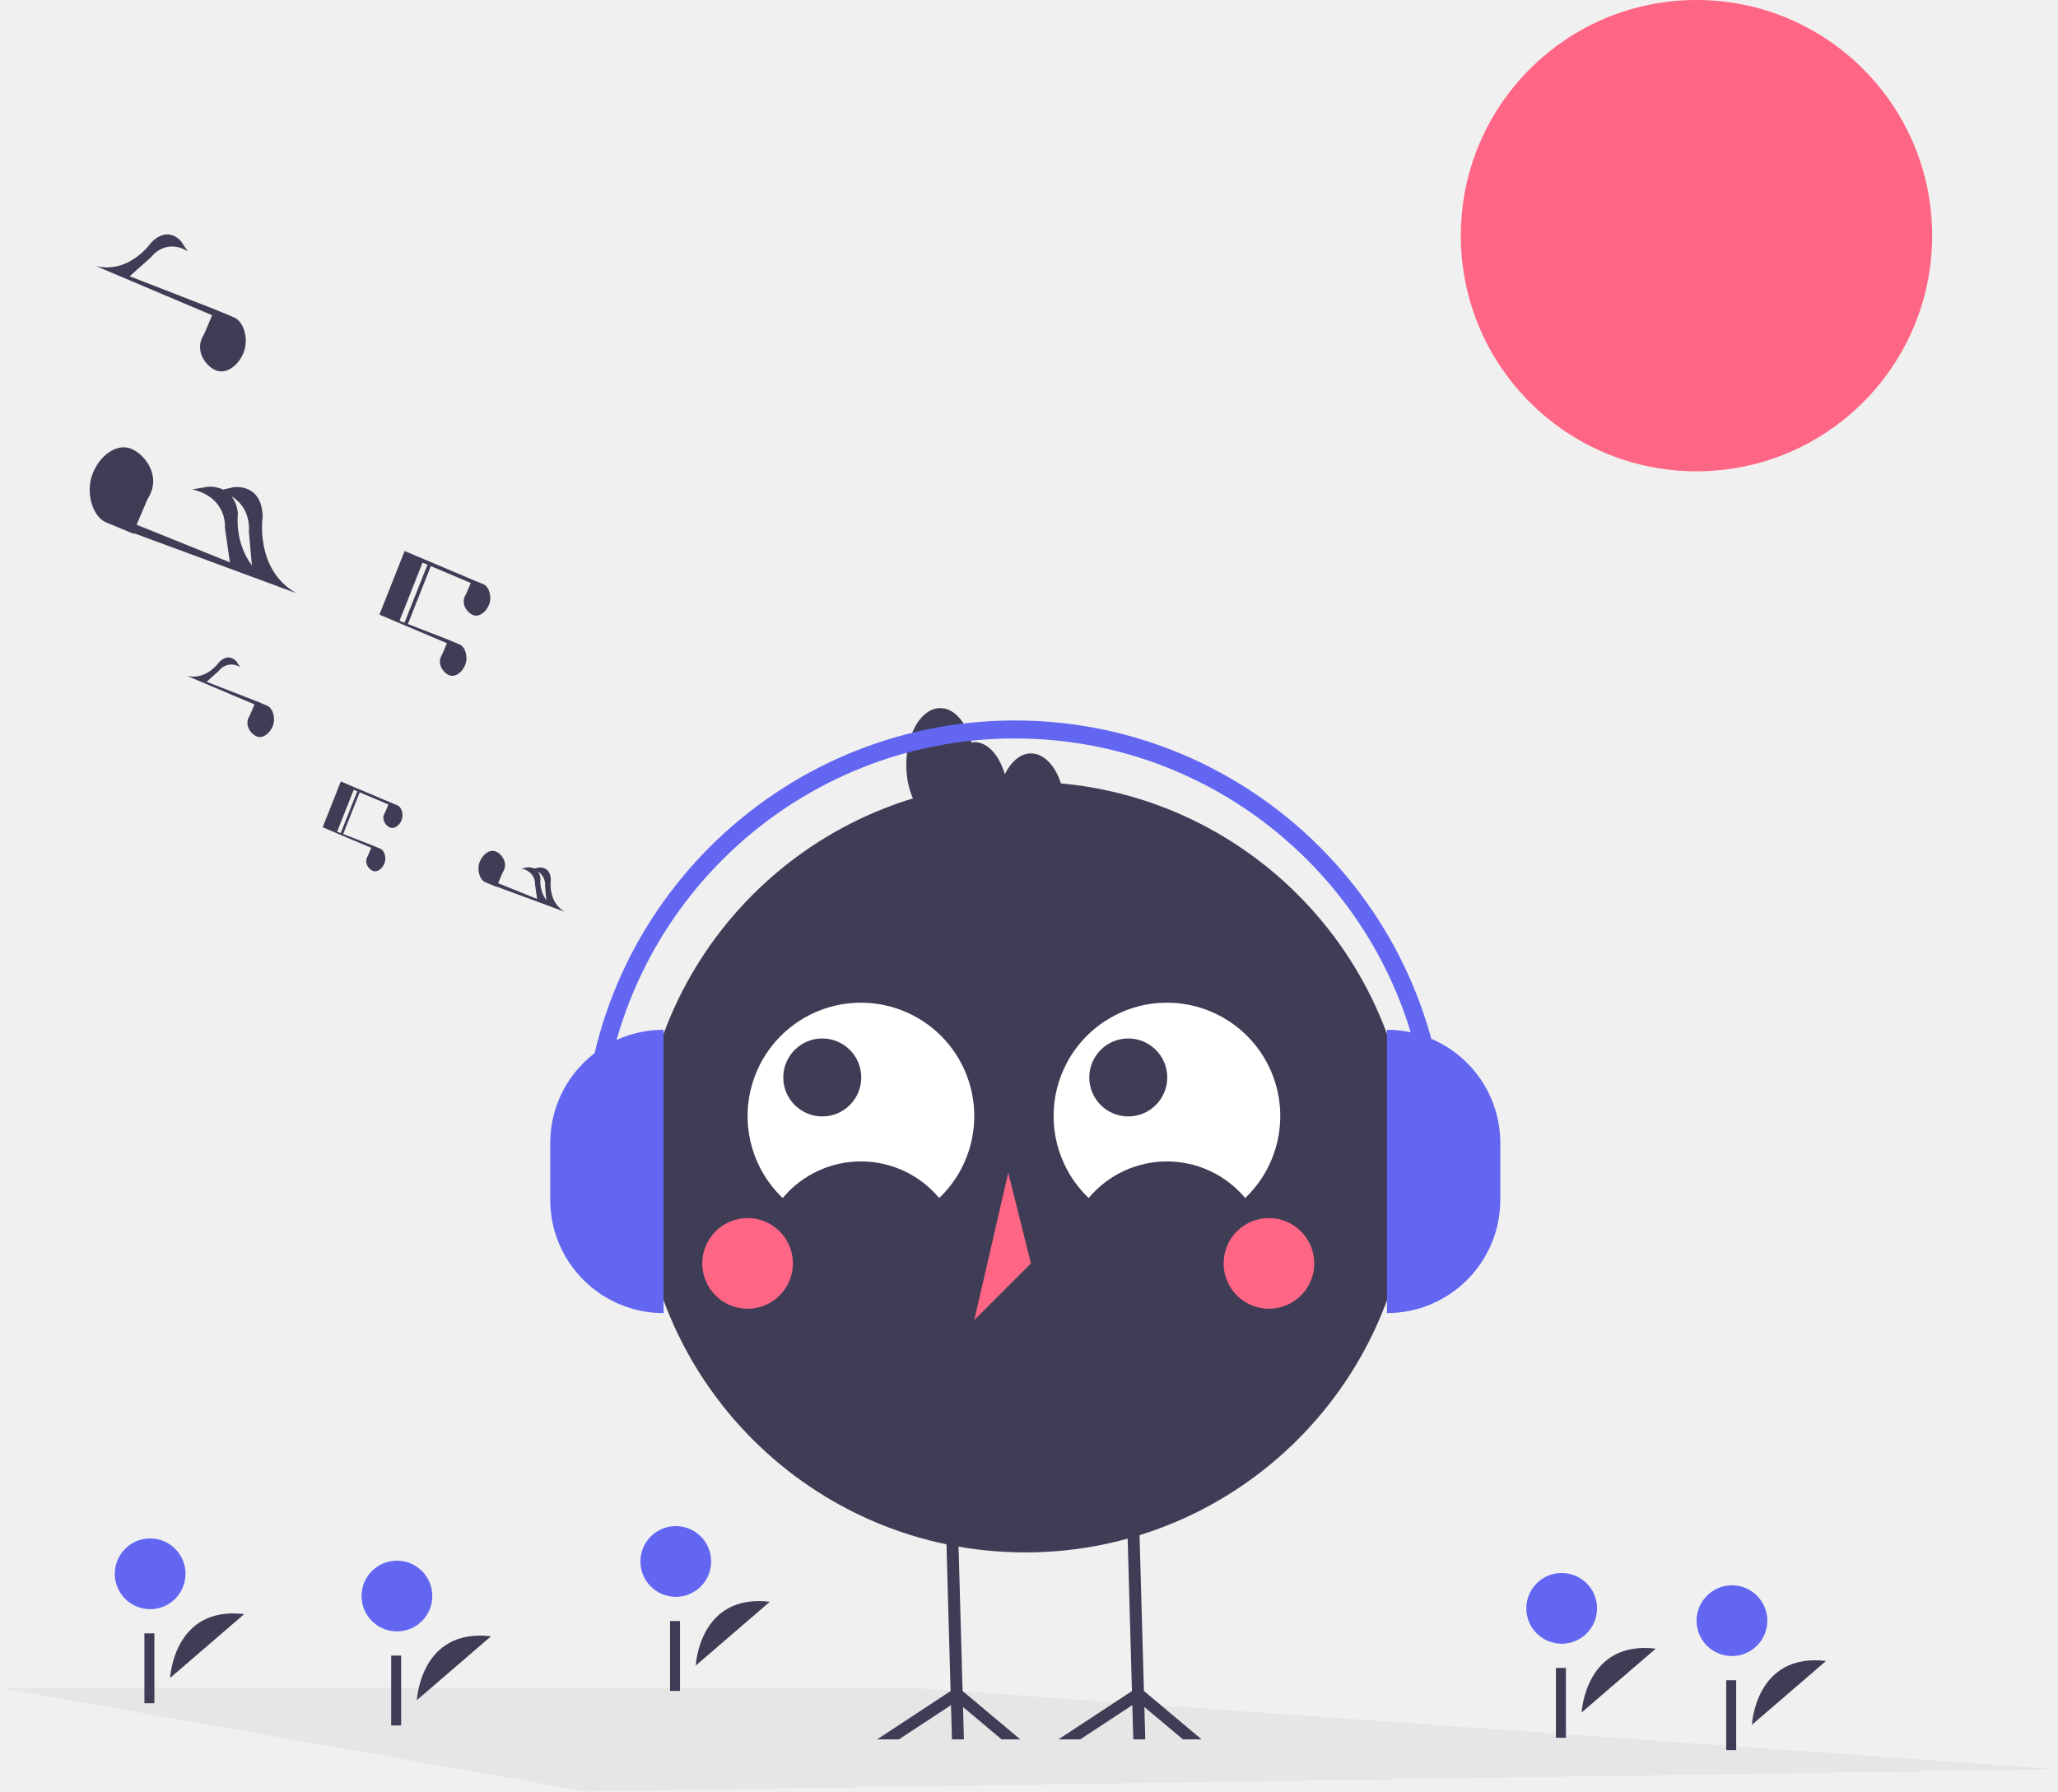
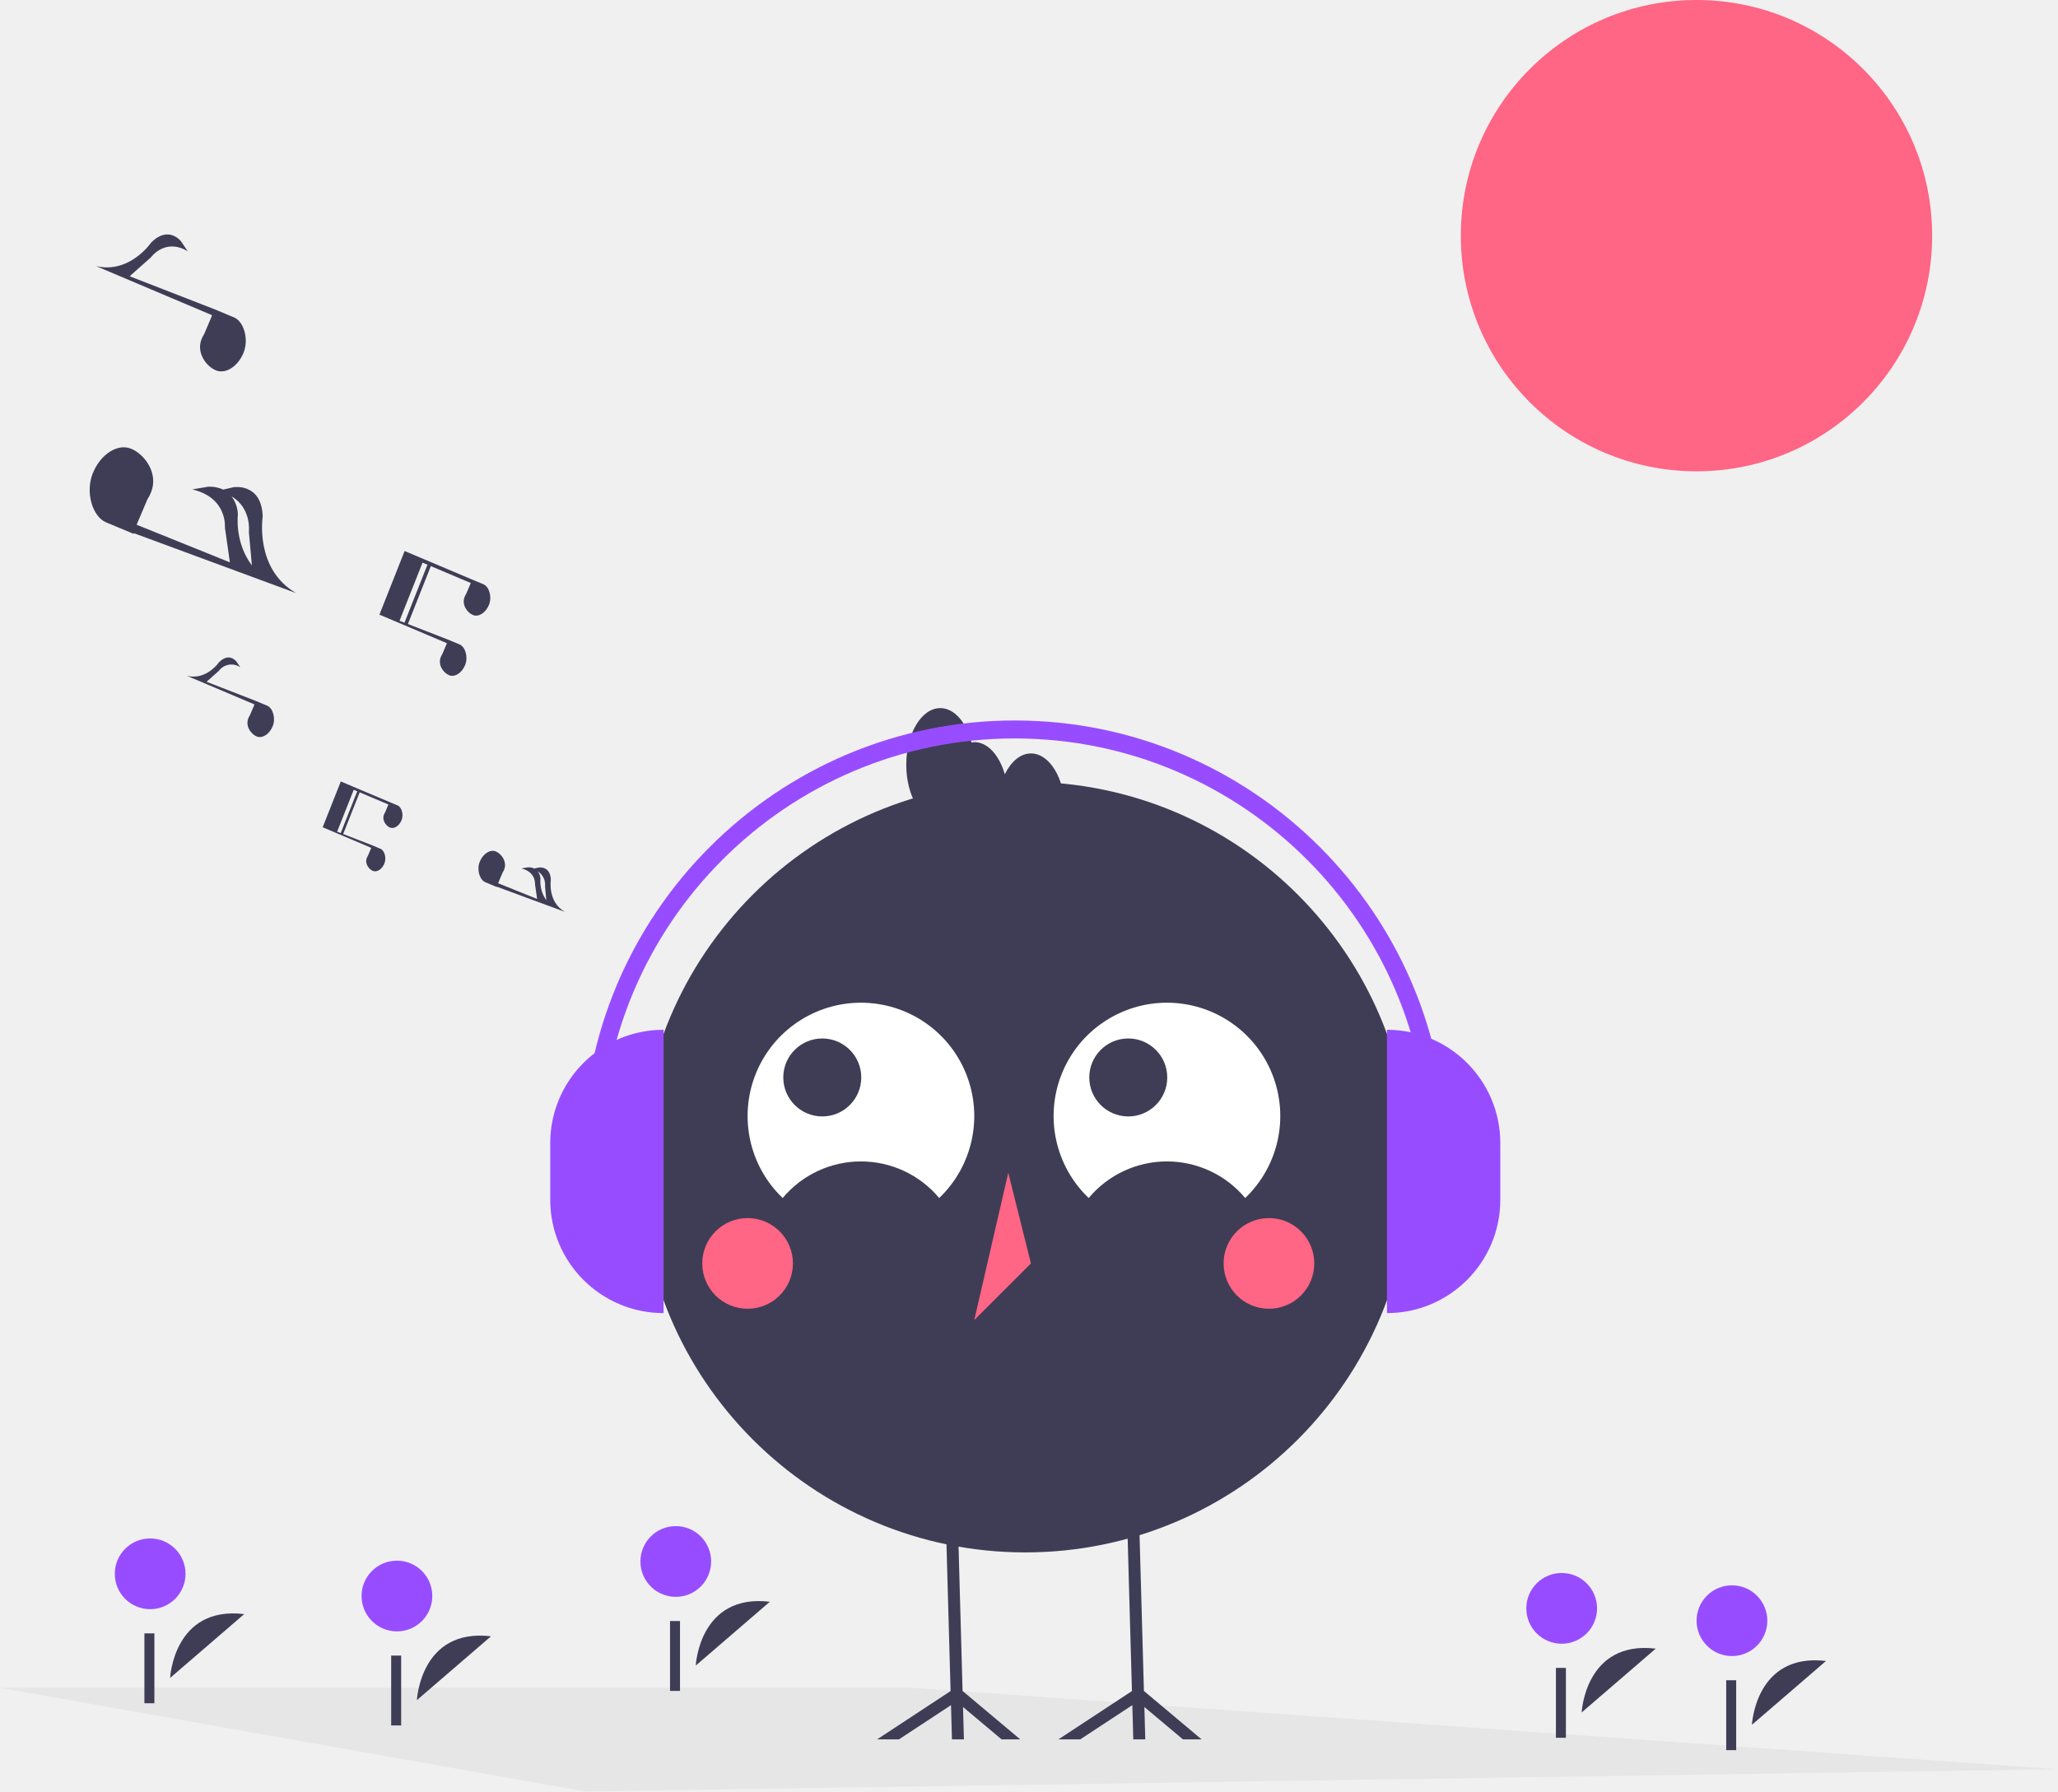
<svg xmlns="http://www.w3.org/2000/svg" data-name="Layer 1" width="887.772" height="772.831" viewBox="0 0 887.772 772.831">
  <polygon points="887.772 763.25 252.263 772.831 0 728.121 393.817 728.121 887.772 763.25" fill="#e6e6e6" />
  <circle cx="731.822" cy="101.66" r="101.66" fill="#ff6584" />
  <path d="M335.954,797.02s1.487-31.159,31.971-27.537" transform="translate(-156.1139 -63.58465)" fill="#3f3d56" />
-   <circle cx="171.227" cy="688.526" r="15.257" fill="#6366f1" />
+   <circle cx="171.227" cy="688.526" r="15.257" fill="#974dff" />
  <rect x="168.744" y="714.218" width="4.307" height="30.147" fill="#3f3d56" />
  <path d="M838.401,802.342s1.487-31.159,31.971-27.537" transform="translate(-156.1139 -63.58465)" fill="#3f3d56" />
-   <circle cx="673.673" cy="693.849" r="15.257" fill="#6366f1" />
+   <circle cx="673.673" cy="693.849" r="15.257" fill="#974dff" />
  <rect x="671.191" y="719.541" width="4.307" height="30.147" fill="#3f3d56" />
  <path d="M911.851,807.665s1.487-31.159,31.971-27.537" transform="translate(-156.1139 -63.58465)" fill="#3f3d56" />
-   <circle cx="747.124" cy="699.171" r="15.257" fill="#6366f1" />
+   <circle cx="747.124" cy="699.171" r="15.257" fill="#974dff" />
  <rect x="744.642" y="724.863" width="4.307" height="30.147" fill="#3f3d56" />
  <path d="M456.243,782.116s1.487-31.159,31.971-27.537" transform="translate(-156.1139 -63.58465)" fill="#3f3d56" />
-   <circle cx="291.516" cy="673.623" r="15.257" fill="#6366f1" />
+   <circle cx="291.516" cy="673.623" r="15.257" fill="#974dff" />
  <rect x="289.033" y="699.315" width="4.307" height="30.147" fill="#3f3d56" />
  <path d="M229.504,787.439s1.487-31.159,31.971-27.537" transform="translate(-156.1139 -63.58465)" fill="#3f3d56" />
-   <circle cx="64.776" cy="678.946" r="15.257" fill="#6366f1" />
+   <circle cx="64.776" cy="678.946" r="15.257" fill="#974dff" />
  <rect x="62.294" y="704.638" width="4.307" height="30.147" fill="#3f3d56" />
  <circle cx="442.277" cy="503.482" r="166.228" fill="#3f3d56" />
  <path d="M493.74,580.41a43.988,43.988,0,0,1,67.519,0,48.891,48.891,0,1,0-67.519,0Z" transform="translate(-156.1139 -63.58465)" fill="#fff" />
  <path d="M625.745,580.41a43.988,43.988,0,0,1,67.519,0,48.891,48.891,0,1,0-67.519,0Z" transform="translate(-156.1139 -63.58465)" fill="#fff" />
  <circle cx="354.707" cy="464.814" r="16.818" fill="#3f3d56" />
  <circle cx="486.707" cy="464.814" r="16.818" fill="#3f3d56" />
  <circle cx="322.495" cy="545.039" r="19.556" fill="#ff6584" />
  <circle cx="547.392" cy="545.039" r="19.556" fill="#ff6584" />
  <polygon points="434.943 505.926 420.276 569.484 444.721 545.039 434.943 505.926" fill="#ff6584" />
  <polygon points="510.307 750.38 493.655 736.404 494.043 750.38 488.871 750.38 488.458 735.602 465.975 750.38 456.563 750.38 488.29 729.526 487.061 685.737 486.143 652.666 491.302 652.524 492.233 685.737 493.461 729.487 518.348 750.38 510.307 750.38" fill="#3f3d56" />
  <polygon points="432.076 750.38 415.424 736.404 415.812 750.38 410.654 750.38 410.24 735.602 387.757 750.38 378.345 750.38 410.059 729.526 408.831 685.737 407.913 652.666 413.084 652.524 414.015 685.737 415.23 729.487 440.118 750.38 432.076 750.38" fill="#3f3d56" />
  <path d="M600.835,388.616c-4.561,0-8.585,3.543-11.275,8.985-2.371-8.183-7.353-13.874-13.17-13.874a8.847,8.847,0,0,0-1.174.197c-2.236-8.737-7.434-14.864-13.493-14.864-8.101,0-14.667,10.945-14.667,24.445s6.567,24.445,14.667,24.445a8.847,8.847,0,0,0,1.174-.197c2.236,8.737,7.434,14.864,13.493,14.864,4.561,0,8.585-3.543,11.275-8.985,2.371,8.183,7.353,13.874,13.17,13.874,8.101,0,14.667-10.945,14.667-24.445S608.936,388.616,600.835,388.616Z" transform="translate(-156.1139 -63.58465)" fill="#3f3d56" />
-   <path d="M393.474,507.833h0a48.891,48.891,0,0,1,48.891,48.891v24.445a48.891,48.891,0,0,1-48.891,48.891h0a0,0,0,0,1,0,0V507.833A0,0,0,0,1,393.474,507.833Z" transform="translate(679.7238 1074.308) rotate(180)" fill="#6366f1" />
-   <path d="M598.303,444.248h0A48.891,48.891,0,0,1,647.194,493.139v24.445a48.891,48.891,0,0,1-48.891,48.891h0a0,0,0,0,1,0,0V444.248A0,0,0,0,1,598.303,444.248Z" fill="#6366f1" />
-   <path d="M780.037,560.565H772.279c0-98.377-80.036-178.414-178.414-178.414-98.377,0-178.414,80.036-178.414,178.414H407.695c0-102.655,83.516-186.171,186.171-186.171C696.521,374.394,780.037,457.91,780.037,560.565Z" transform="translate(-156.1139 -63.58465)" fill="#6366f1" />
+   <path d="M393.474,507.833h0a48.891,48.891,0,0,1,48.891,48.891v24.445a48.891,48.891,0,0,1-48.891,48.891h0a0,0,0,0,1,0,0V507.833A0,0,0,0,1,393.474,507.833Z" transform="translate(679.7238 1074.308) rotate(180)" fill="#974dff" />
+   <path d="M598.303,444.248h0A48.891,48.891,0,0,1,647.194,493.139v24.445a48.891,48.891,0,0,1-48.891,48.891h0a0,0,0,0,1,0,0V444.248A0,0,0,0,1,598.303,444.248Z" fill="#974dff" />
+   <path d="M780.037,560.565H772.279c0-98.377-80.036-178.414-178.414-178.414-98.377,0-178.414,80.036-178.414,178.414H407.695c0-102.655,83.516-186.171,186.171-186.171C696.521,374.394,780.037,457.91,780.037,560.565Z" transform="translate(-156.1139 -63.58465)" fill="#974dff" />
  <polygon points="131.69 367.997 131.69 367.997 131.69 367.997 131.69 367.997" fill="#3f3d56" />
  <path d="M327.661,411.058l.001-.003-3.644-1.518-15.377-6.5-5.512-2.33-.423,1.068h0l-7.404,18.694L316.14,429.288l.109.099-1.404,3.311a5.862,5.862,0,0,0-.49.955c-.984,2.484.874,4.954,2.63,5.649s3.977-.754,4.961-3.237c.97-2.45.022-5.562-1.689-6.314l.002-.003-3.644-1.518-12.467-4.846,7.123-17.985-1.056-.418-7.126,17.992-1.542-.599,7.154-18.062.188.08,14.654,6.202.109.099-1.404,3.311a5.851,5.851,0,0,0-.49.955c-.984,2.484.874,4.954,2.63,5.649s3.977-.754,4.961-3.237C330.321,414.922,329.372,411.81,327.661,411.058Z" transform="translate(-156.1139 -63.58465)" fill="#3f3d56" />
  <path d="M399.781,456.952c-7.564-4.325-6.05-13.815-6.05-13.815-.19-6.165-5.284-5.293-5.284-5.293l-1.854.423a5.629,5.629,0,0,0-2.757-.51l-2.82.475c6.421,1.509,5.894,6.881,5.894,6.881l.9,6.281-16.826-6.788,1.932-4.555a8.129,8.129,0,0,0,.68-1.327c1.366-3.449-1.214-6.881-3.653-7.846-2.439-.966-5.524,1.047-6.89,4.496-1.347,3.402-.03,7.725,2.346,8.769l-.002.004,5.062,2.108.038-.119Zm-8.544-11.036.54,6.012a13.867,13.867,0,0,1-2.526-9.207,5.823,5.823,0,0,0-1.127-3.225A6.831,6.831,0,0,1,391.237,445.916Z" transform="translate(-156.1139 -63.58465)" fill="#3f3d56" />
  <path d="M271.433,368.041l.002-.004-5.062-2.108-21.154-8.223,5.339-4.75a6.744,6.744,0,0,1,9.217-1.51l-1.657-2.462s-3.115-4.124-7.475.239c0,0-5.395,7.953-13.869,5.926l28.94,12.249.152.138-1.95,4.598a8.124,8.124,0,0,0-.68,1.327c-1.366,3.449,1.214,6.88,3.653,7.846s5.524-1.047,6.89-4.496C275.127,373.407,273.81,369.085,271.433,368.041Z" transform="translate(-156.1139 -63.58465)" fill="#3f3d56" />
  <path d="M348.88,341.126l-1.95,4.598a8.132,8.132,0,0,0-.68,1.327c-1.366,3.449,1.214,6.88,3.653,7.846s5.524-1.047,6.89-4.496c1.348-3.402.031-7.725-2.346-8.769l.002-.004-5.062-2.108-17.315-6.731,9.893-24.98-1.466-.581-9.897,24.989-2.141-.832,9.936-25.087.262.111,20.353,8.614.152.138L357.213,319.76a8.137,8.137,0,0,0-.68,1.327c-1.366,3.449,1.214,6.881,3.653,7.847s5.524-1.047,6.89-4.497c1.348-3.402.031-7.725-2.346-8.769l.002-.004-5.062-2.108L338.985,304.812h0l-.001-0-.671-.284-7.655-3.236-10.871,27.447,28.94,12.249Zm-18.809-38.351Z" transform="translate(-156.1139 -63.58465)" fill="#3f3d56" />
  <path d="M257.167,200.556l.004-.007-8.713-3.629-36.416-14.156,9.191-8.177s6.114-8.483,15.866-2.599l-2.852-4.239s-5.362-7.099-12.868.412c0,0-9.287,13.691-23.874,10.201l49.819,21.086.262.237-3.357,7.916a14.005,14.005,0,0,0-1.171,2.285c-2.352,5.938,2.09,11.844,6.289,13.507s9.509-1.803,11.861-7.74C263.526,209.795,261.259,202.354,257.167,200.556Z" transform="translate(-156.1139 -63.58465)" fill="#3f3d56" />
  <path d="M283.907,319.47c-18.085-10.34-14.466-33.03-14.466-33.03-.455-14.741-12.634-12.654-12.634-12.654l-4.432,1.011a13.458,13.458,0,0,0-6.591-1.219l-6.742,1.135c15.353,3.607,14.092,16.451,14.092,16.451l2.151,15.017-40.229-16.229,4.619-10.891a19.451,19.451,0,0,0,1.627-3.173c3.266-8.247-2.903-16.451-8.735-18.76s-13.207,2.504-16.474,10.751c-3.222,8.135-.073,18.469,5.61,20.966l-.005.01,12.102,5.04.09-.285Zm-20.429-26.386,1.295,14.424c-7.596-10.083-6.043-22.062-6.043-22.062a13.925,13.925,0,0,0-2.694-7.711C264.761,282.956,263.478,293.084,263.478,293.084Z" transform="translate(-156.1139 -63.58465)" fill="#3f3d56" />
</svg>
